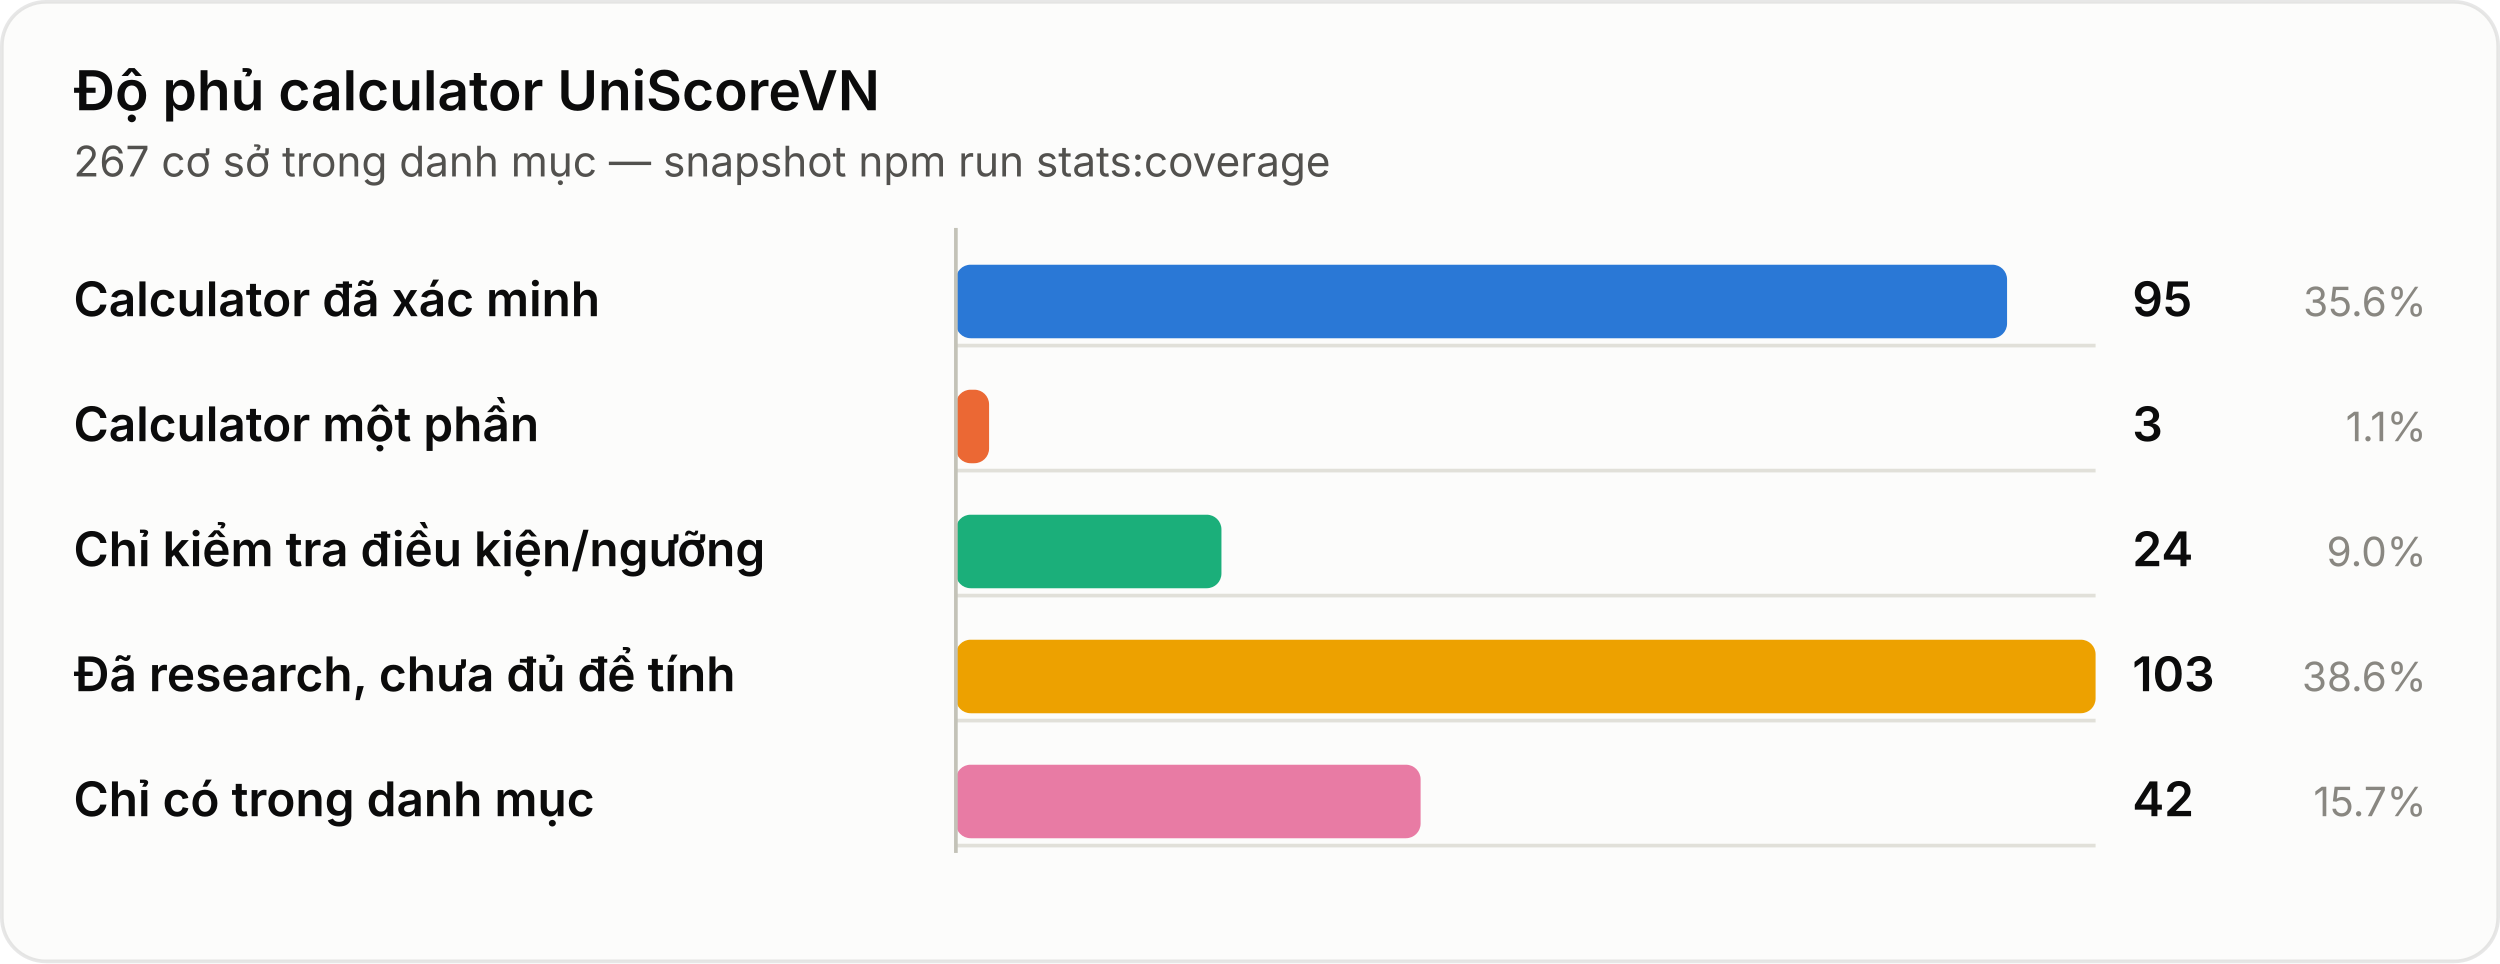
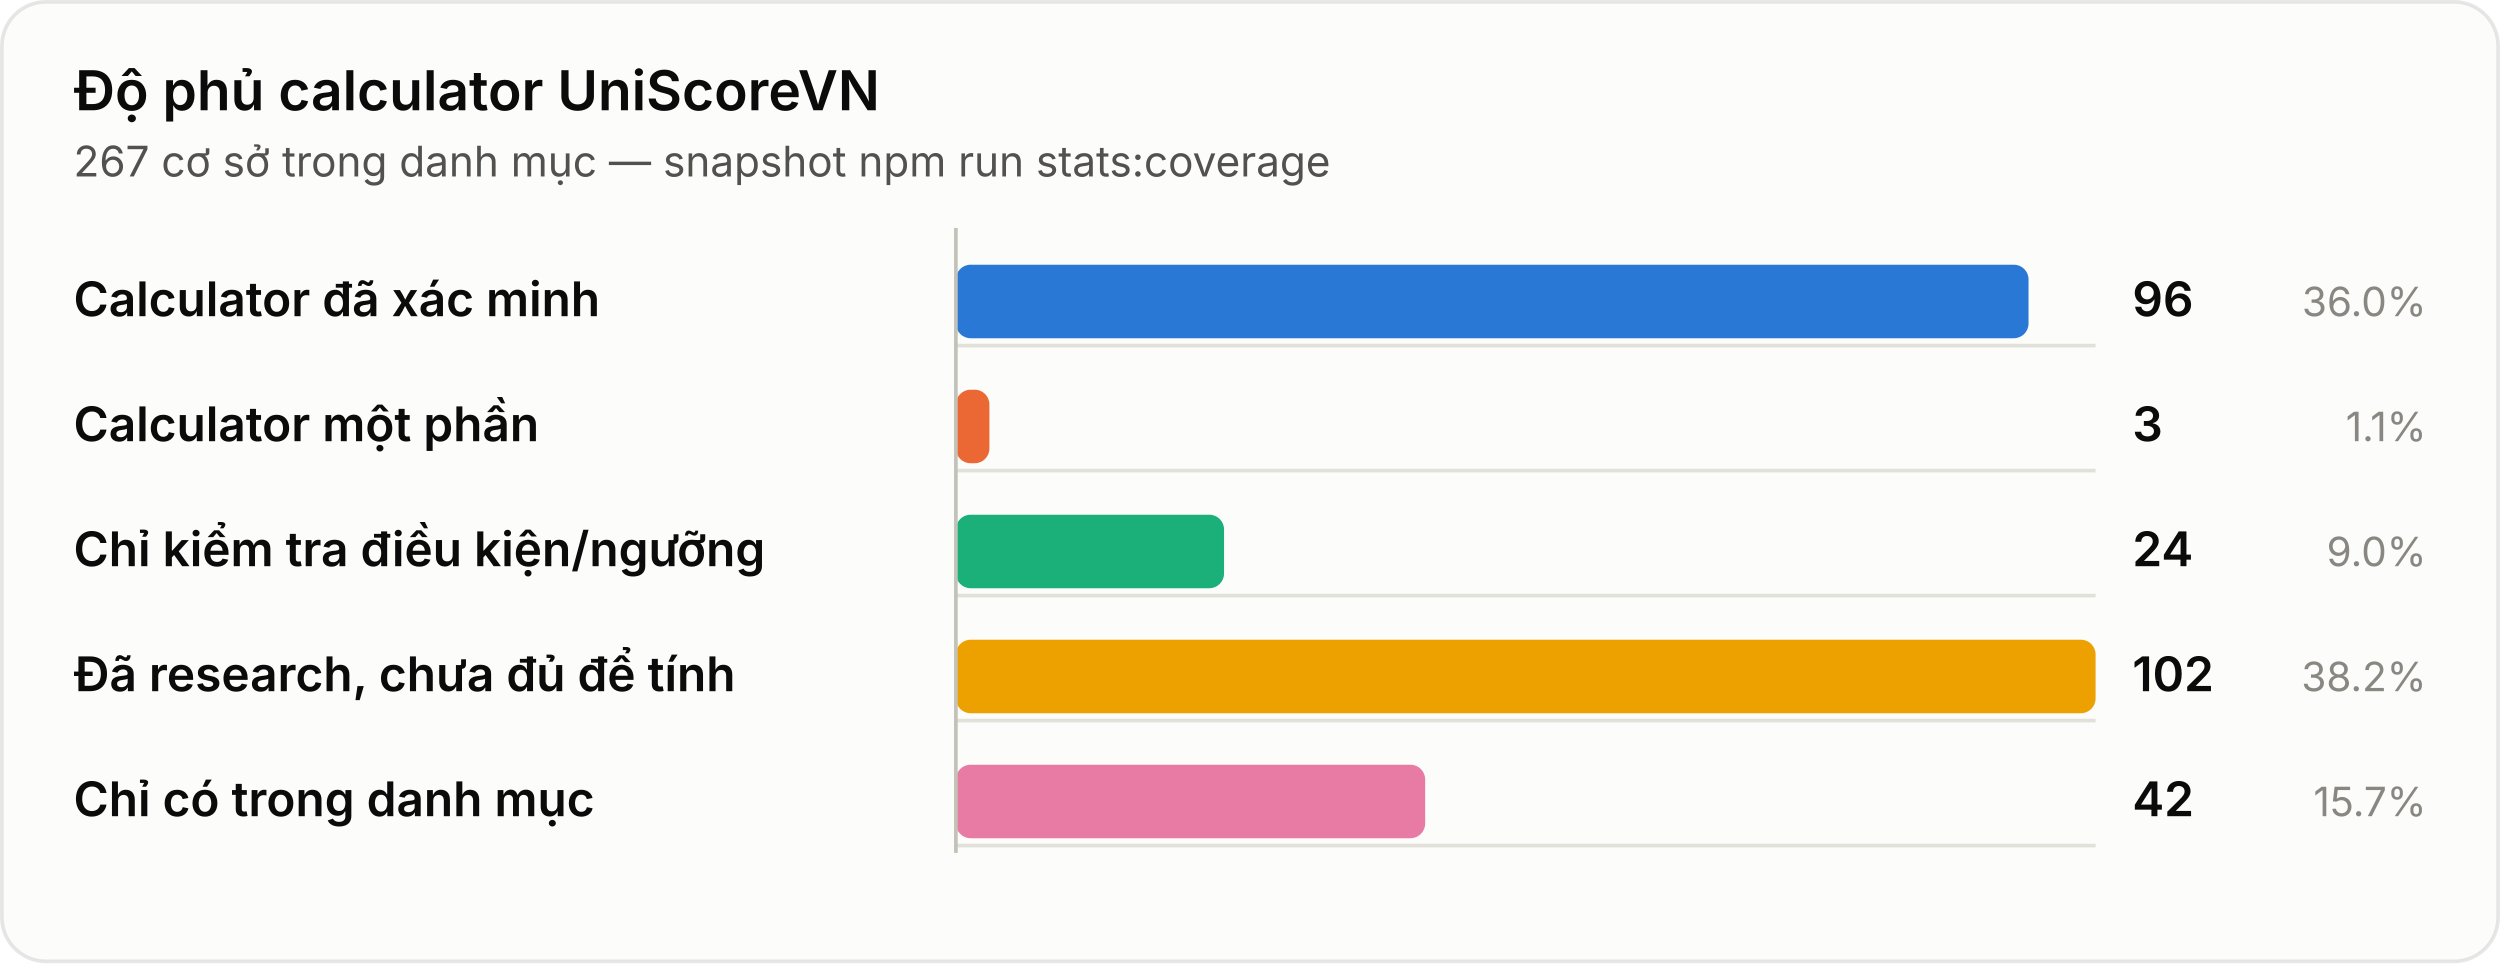
<svg xmlns="http://www.w3.org/2000/svg" width="680" height="262" viewBox="0 0 680 262" font-family="system-ui, -apple-system, Segoe UI, sans-serif">
  <rect x="0.5" y="0.5" width="679" height="261" rx="12" fill="#fcfcfb" stroke="rgba(11,11,11,0.10)" />
  <text x="20" y="30" font-size="15" font-weight="600" fill="#0b0b0b">Độ phủ calculator UniScoreVN</text>
  <text x="20" y="48" font-size="11.5" fill="#52514e">267 cơ sở trong danh mục — snapshot npm run stats:coverage</text>
  <g transform="translate(20, 10)">
    <text x="0" y="76" font-size="13" font-weight="600" fill="#0b0b0b">Calculator đã xác minh</text>
    <line x1="240" y1="84" x2="550" y2="84" stroke="#e1e0d9" stroke-width="1" />
-     <rect x="240" y="62" width="285.922" height="20" rx="4" fill="#2a78d6" />
-     <text x="560" y="76" font-size="13" font-weight="600" fill="#0b0b0b" text-anchor="start">95</text>
-     <text x="640" y="76" font-size="11" fill="#898781" text-anchor="end">35.6%</text>
+     <rect x="240" y="62" width="291.765" height="20" rx="4" fill="#2a78d6" />
+     <text x="560" y="76" font-size="13" font-weight="600" fill="#0b0b0b" text-anchor="start">96</text>
+     <text x="640" y="76" font-size="11" fill="#898781" text-anchor="end">36.0%</text>
    <text x="0" y="110" font-size="13" font-weight="600" fill="#0b0b0b">Calculator một phần</text>
    <line x1="240" y1="118" x2="550" y2="118" stroke="#e1e0d9" stroke-width="1" />
-     <rect x="240" y="96" width="9.029" height="20" rx="4" fill="#eb6834" />
+     <rect x="240" y="96" width="9.118" height="20" rx="4" fill="#eb6834" />
    <text x="560" y="110" font-size="13" font-weight="600" fill="#0b0b0b" text-anchor="start">3</text>
    <text x="640" y="110" font-size="11" fill="#898781" text-anchor="end">1.1%</text>
    <text x="0" y="144" font-size="13" font-weight="600" fill="#0b0b0b">Chỉ kiểm tra điều kiện/ngưỡng</text>
    <line x1="240" y1="152" x2="550" y2="152" stroke="#e1e0d9" stroke-width="1" />
-     <rect x="240" y="130" width="72.233" height="20" rx="4" fill="#1baf7a" />
+     <rect x="240" y="130" width="72.941" height="20" rx="4" fill="#1baf7a" />
    <text x="560" y="144" font-size="13" font-weight="600" fill="#0b0b0b" text-anchor="start">24</text>
    <text x="640" y="144" font-size="11" fill="#898781" text-anchor="end">9.0%</text>
    <text x="0" y="178" font-size="13" font-weight="600" fill="#0b0b0b">Đã research, chưa đủ để tính</text>
    <line x1="240" y1="186" x2="550" y2="186" stroke="#e1e0d9" stroke-width="1" />
    <rect x="240" y="164" width="310" height="20" rx="4" fill="#eda100" />
-     <text x="560" y="178" font-size="13" font-weight="600" fill="#0b0b0b" text-anchor="start">103</text>
-     <text x="640" y="178" font-size="11" fill="#898781" text-anchor="end">38.6%</text>
+     <text x="560" y="178" font-size="13" font-weight="600" fill="#0b0b0b" text-anchor="start">102</text>
+     <text x="640" y="178" font-size="11" fill="#898781" text-anchor="end">38.2%</text>
    <text x="0" y="212" font-size="13" font-weight="600" fill="#0b0b0b">Chỉ có trong danh mục</text>
    <line x1="240" y1="220" x2="550" y2="220" stroke="#e1e0d9" stroke-width="1" />
-     <rect x="240" y="198" width="126.408" height="20" rx="4" fill="#e87ba4" />
+     <rect x="240" y="198" width="127.647" height="20" rx="4" fill="#e87ba4" />
    <text x="560" y="212" font-size="13" font-weight="600" fill="#0b0b0b" text-anchor="start">42</text>
    <text x="640" y="212" font-size="11" fill="#898781" text-anchor="end">15.7%</text>
    <line x1="240" y1="52" x2="240" y2="222" stroke="#c3c2b7" stroke-width="1" />
  </g>
</svg>
